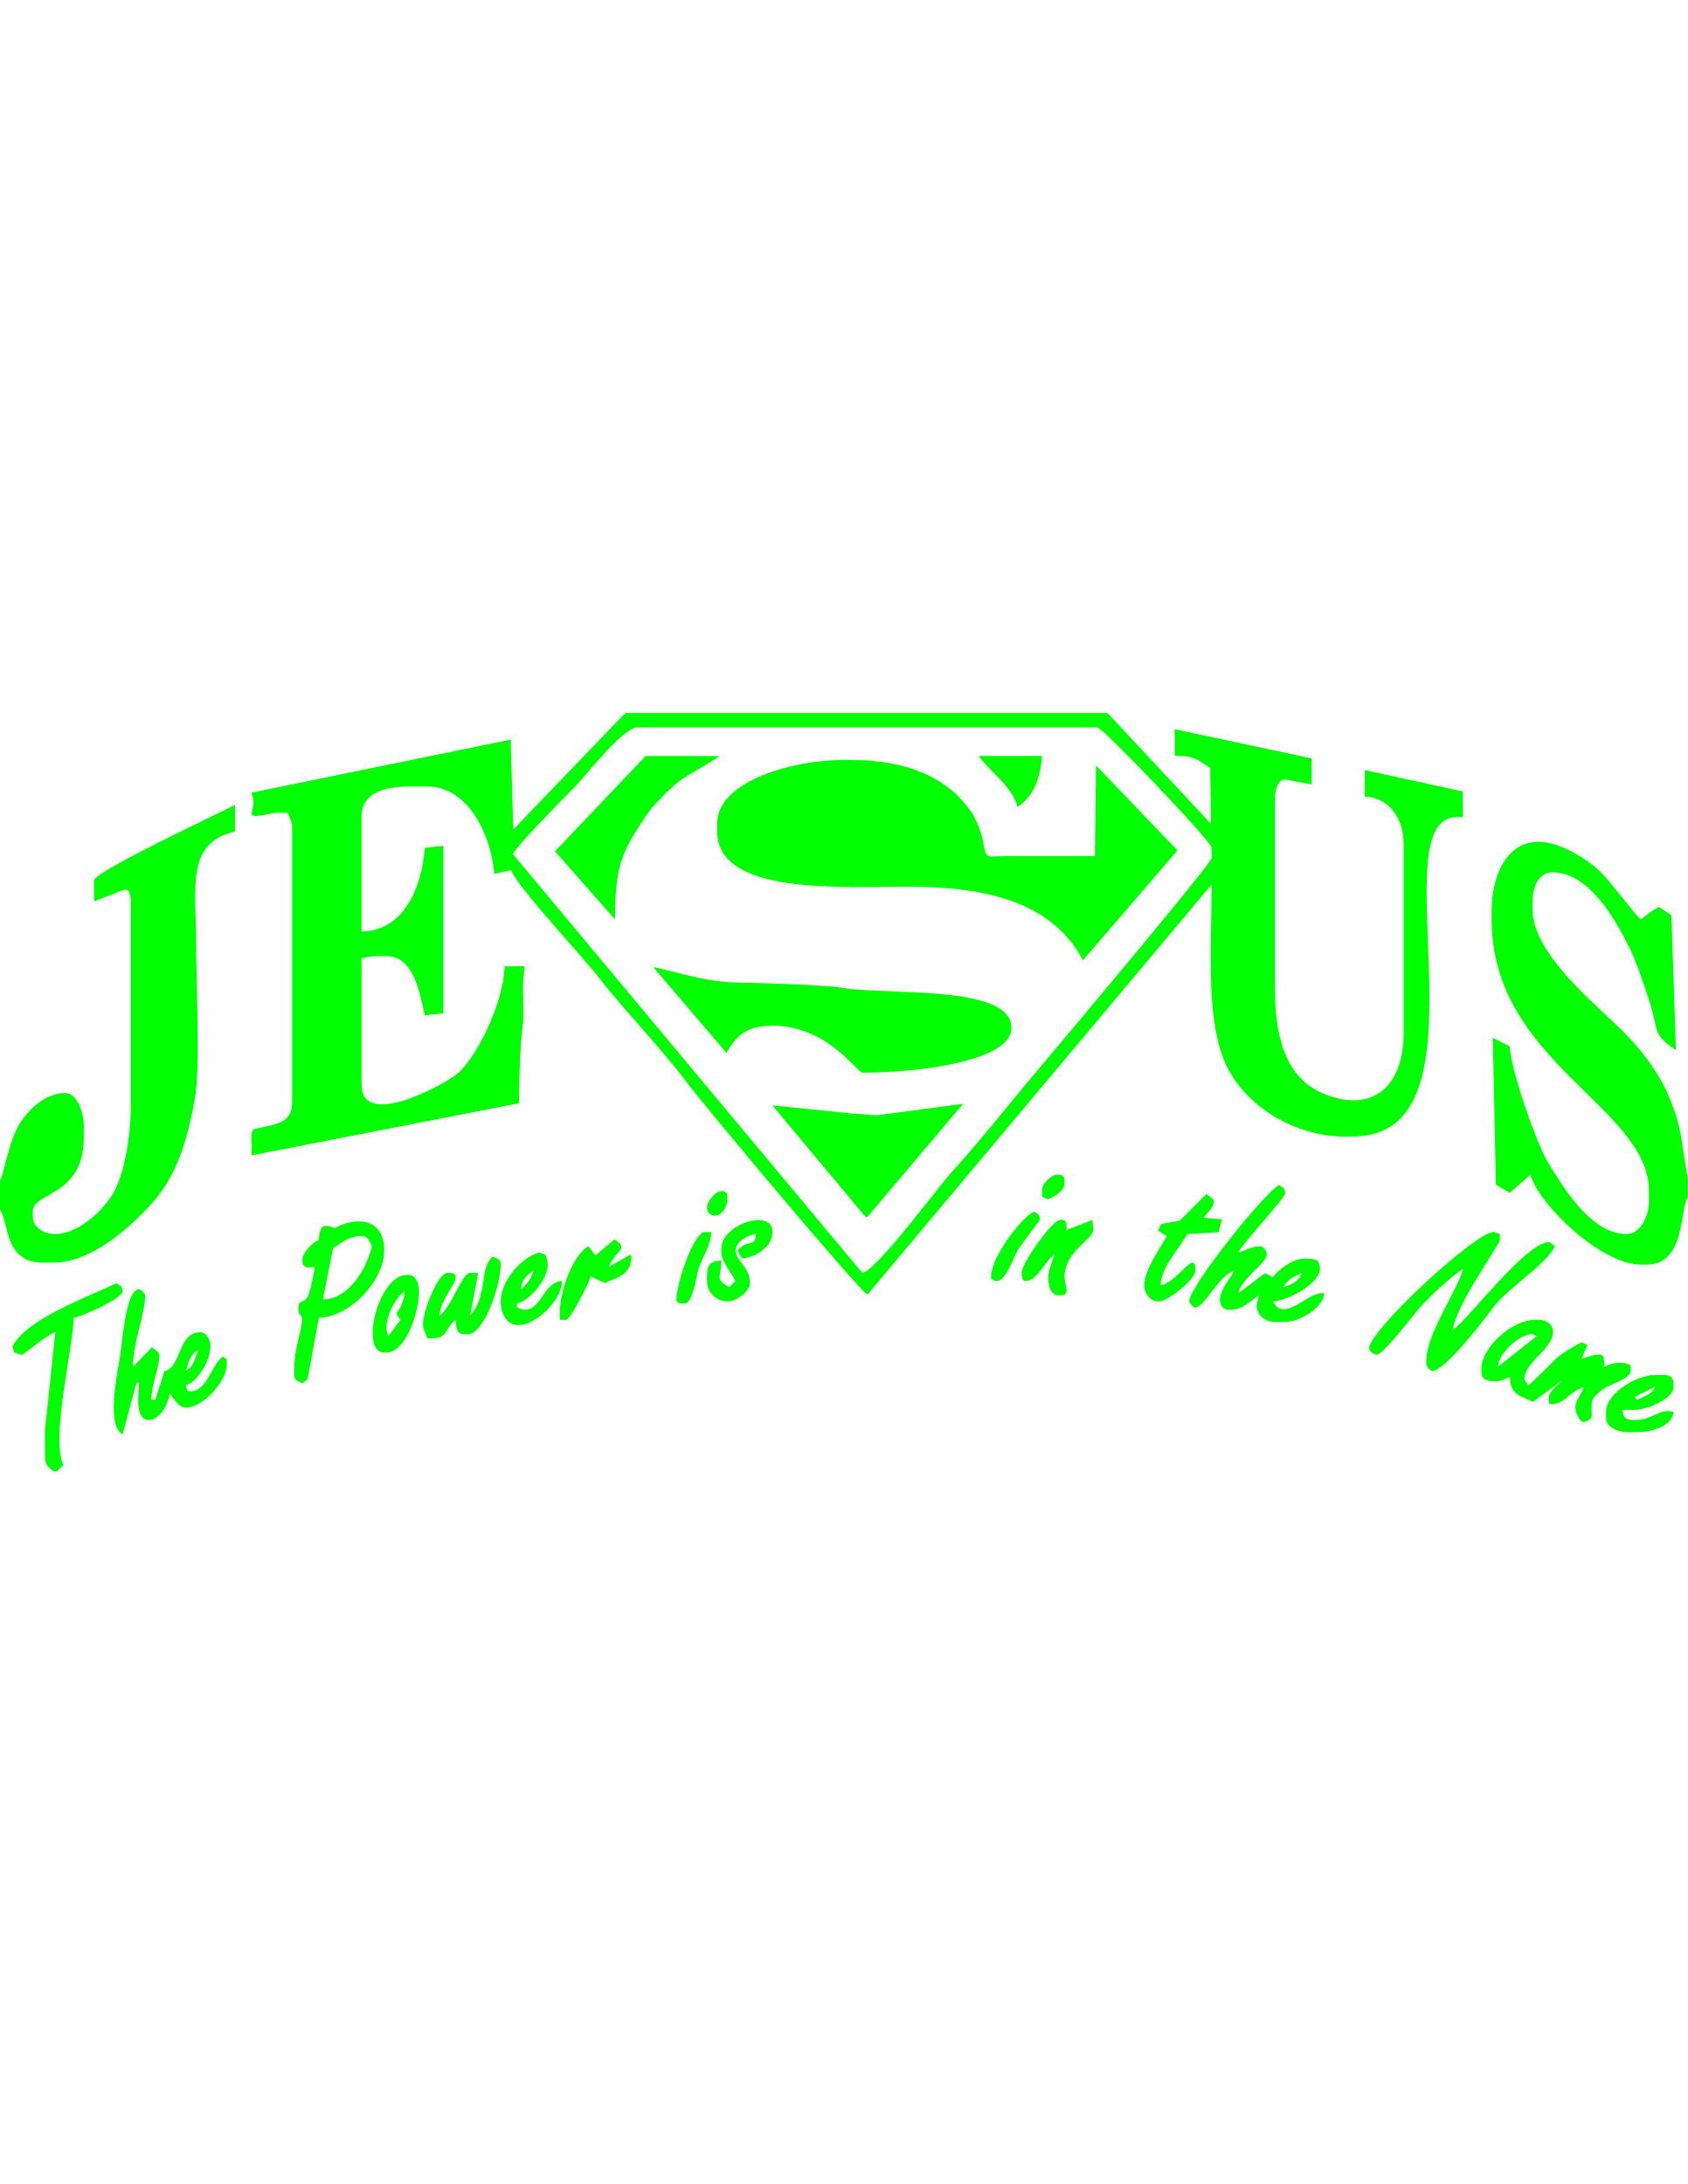
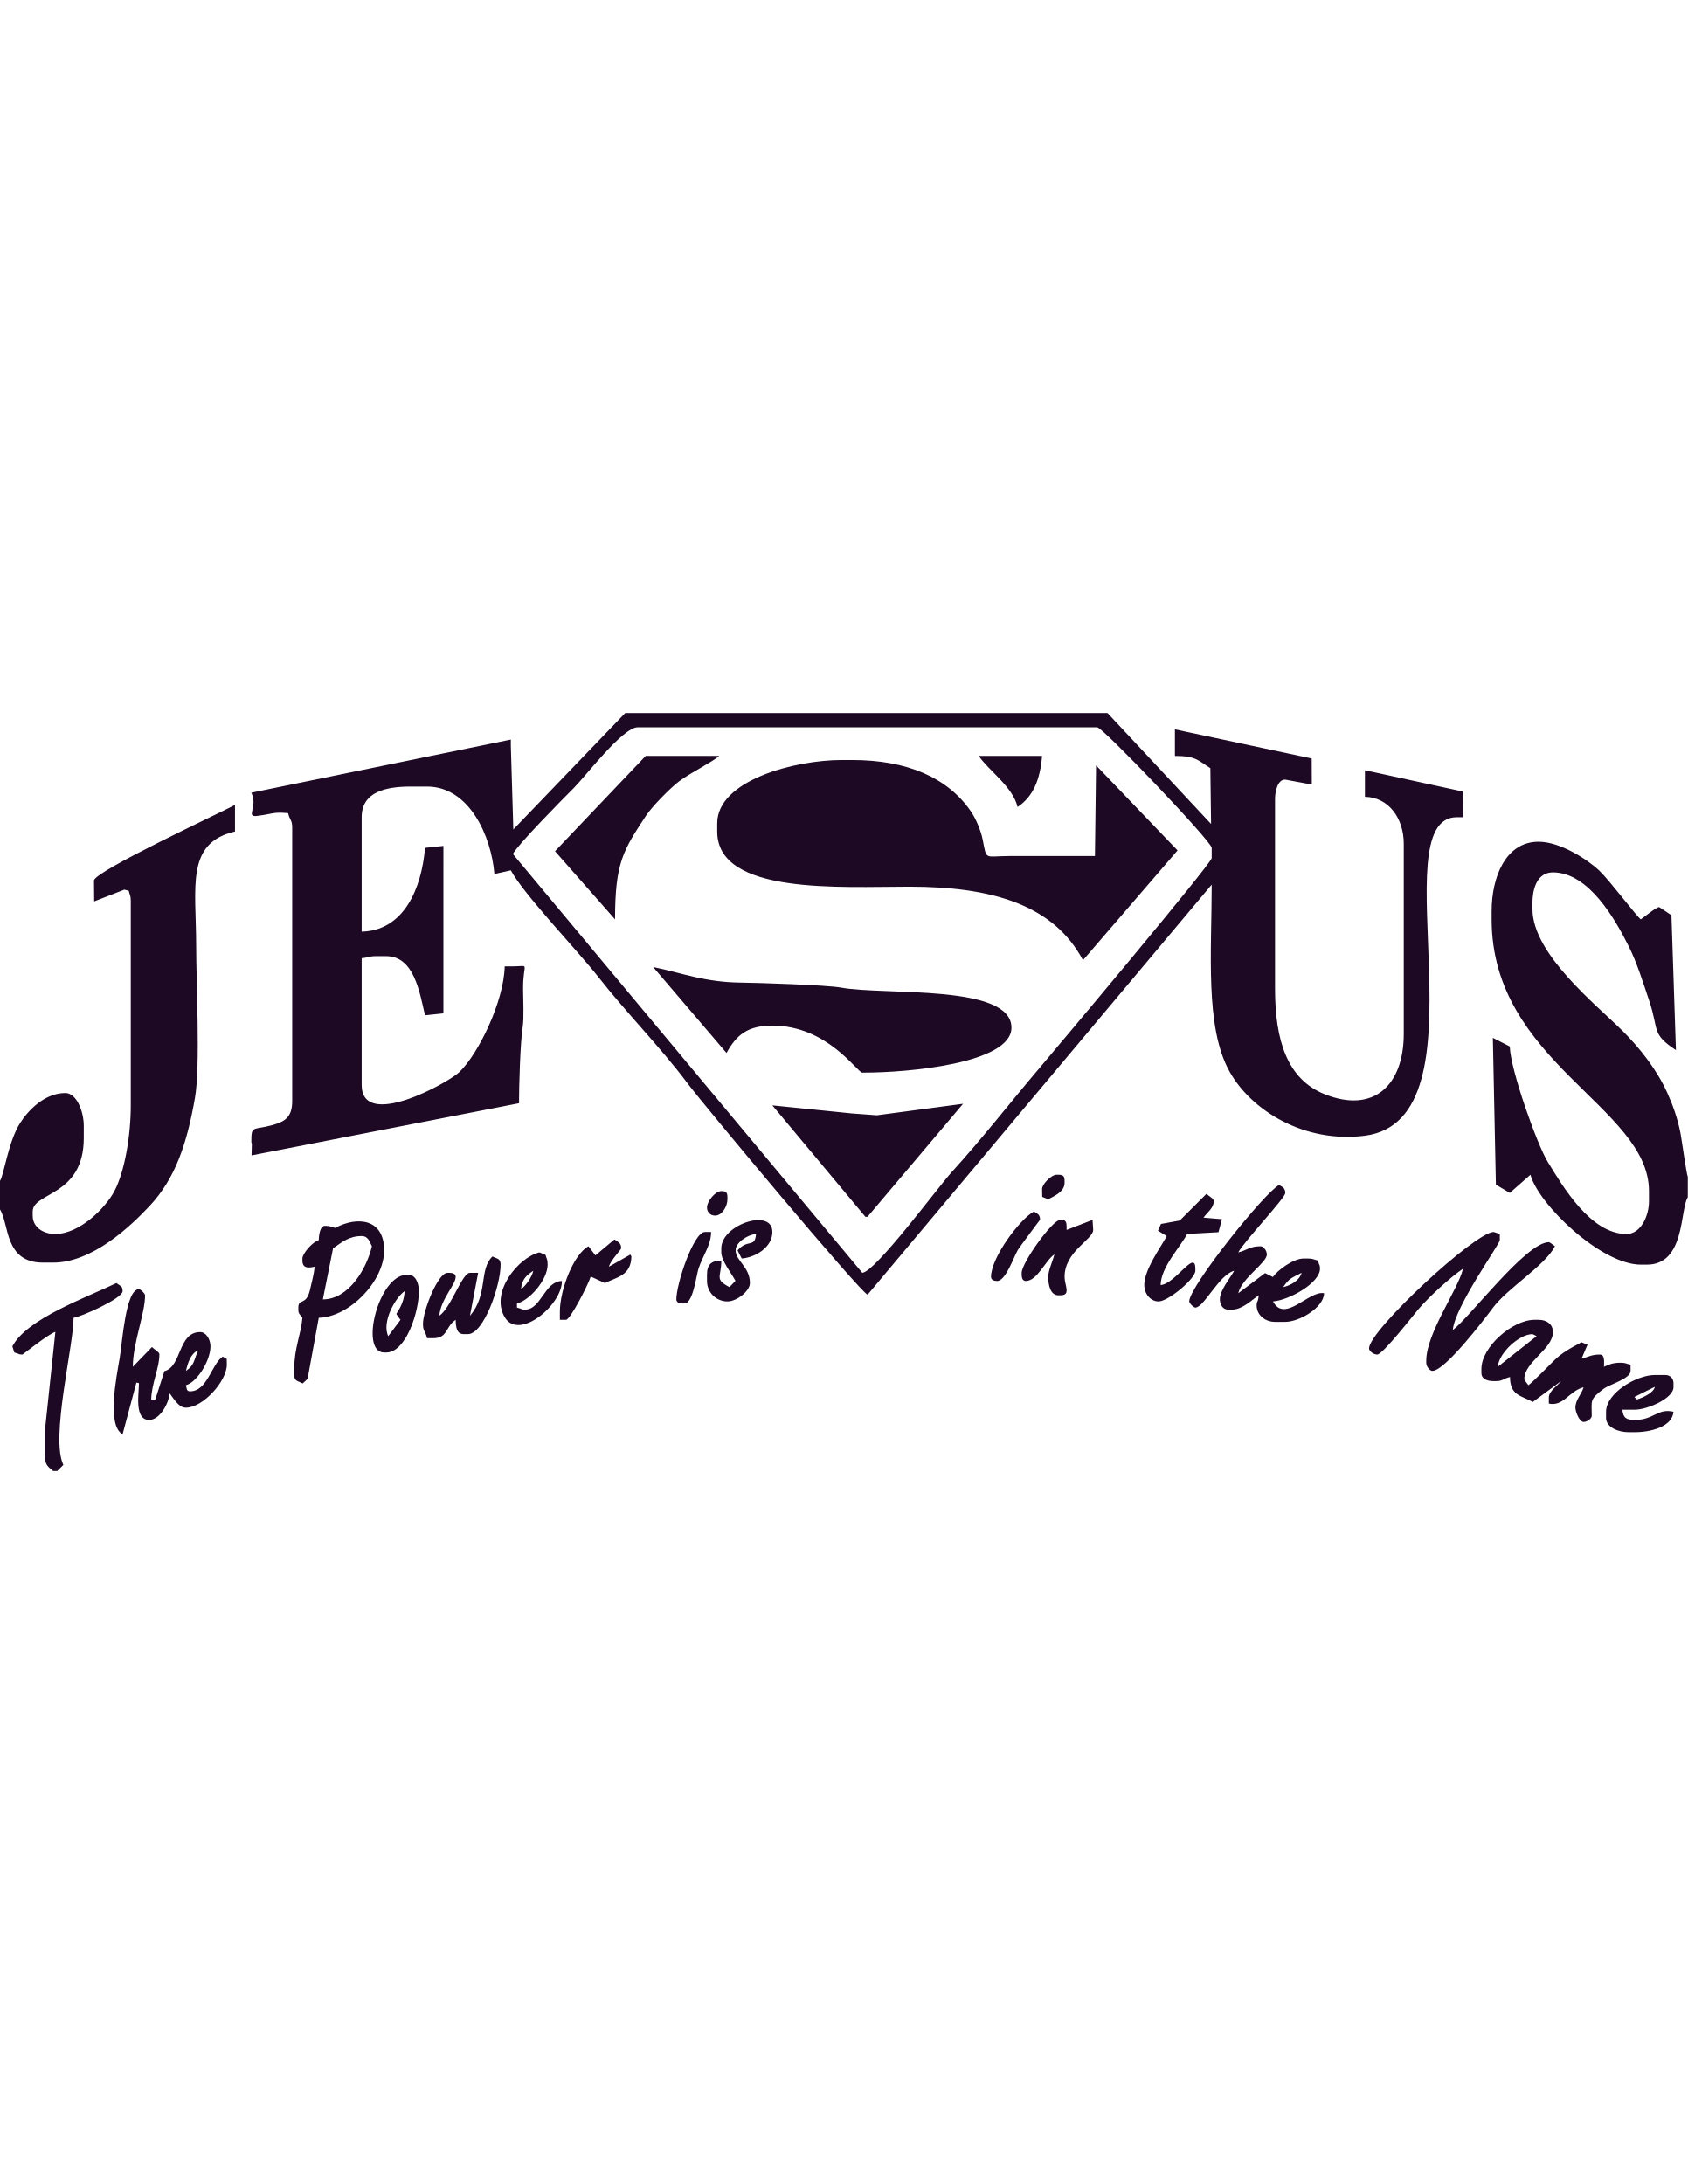
- <svg xmlns="http://www.w3.org/2000/svg" xml:space="preserve" width="5548in" height="7180in" style="shape-rendering:geometricPrecision; text-rendering:geometricPrecision; image-rendering:optimizeQuality; fill-rule:evenodd; clip-rule:evenodd" viewBox="0 0 33.409 15.006">
+ <svg xmlns="http://www.w3.org/2000/svg" xml:space="preserve" width="5548in" height="7180in" style="shape-rendering:geometricPrecision; text-rendering:geometricPrecision; image-rendering:optimizeQuality; fill-rule:evenodd; clip-rule:evenodd" viewBox="0 0 767.479 344.716">
  <defs>
    <style type="text/css">
   
-     .fil0 {fill:lime}
+     .fil0 {fill:#1D0924}
   
  </style>
  </defs>
  <g id="Layer_x0020_1">
-     <path class="fil0" d="M20.142 1.861c0.307,-0.205 0.446,-0.537 0.485,-1.011l-1.254 0c0.192,0.287 0.675,0.609 0.768,1.011zm-7.968 2.225c0,-1.129 0.164,-1.368 0.615,-2.055 0.117,-0.178 0.48,-0.548 0.655,-0.679 0.226,-0.169 0.649,-0.376 0.793,-0.501l-1.456 0 -1.795 1.887 1.188 1.349zm2.022 -1.739c0,1.258 2.44,1.092 3.802,1.092 1.654,0 2.861,0.366 3.438,1.456l1.872 -2.174 -1.613 -1.684 -0.022 1.795c-0.561,0 -1.127,-0 -1.693,0 -0.5,0 -0.446,0.097 -0.528,-0.321 -0.039,-0.197 -0.142,-0.43 -0.239,-0.57 -0.454,-0.655 -1.246,-1.01 -2.347,-1.01l-0.202 0c-0.941,0 -2.467,0.405 -2.467,1.254l0 0.162zm0.184 4.384c0.193,-0.347 0.405,-0.541 0.908,-0.541 1.095,0 1.68,0.93 1.78,0.93l0.041 0c0.861,0 2.912,-0.18 2.912,-0.89 0,-0.868 -2.512,-0.636 -3.373,-0.793 -0.289,-0.053 -1.661,-0.096 -1.964,-0.099 -0.738,-0.007 -1.172,-0.19 -1.755,-0.309l1.453 1.702zm-4.229 -3.939c0.1,-0.19 0.989,-1.09 1.204,-1.304 0.224,-0.222 0.971,-1.204 1.264,-1.204l9.1 0c0.108,0 2.265,2.26 2.265,2.386l0 0.202c0,0.104 -3.07,3.757 -3.408,4.155 -0.583,0.687 -1.137,1.401 -1.739,2.063 -0.269,0.295 -1.504,1.971 -1.769,1.993l-6.916 -8.291zm11.77 -2.791l-9.545 0 -2.216 2.305 -0.049 -1.658 0 -0.122 -5.137 1.052c0.14,0.292 -0.133,0.492 0.128,0.458 0.312,-0.041 0.295,-0.079 0.6,-0.054 0.033,0.141 0.081,0.136 0.081,0.283l0 5.42c0,0.331 -0.162,0.412 -0.412,0.478 -0.376,0.1 -0.397,-0.003 -0.397,0.331l0.01 0.041 -0.006 0.223 5.294 -1.032c0,-0.345 0.025,-1.204 0.072,-1.505 0.029,-0.186 0.009,-0.555 0.008,-0.76 -0.002,-0.544 0.152,-0.445 -0.202,-0.445l-0.162 0c-0.015,0.693 -0.521,1.735 -0.899,2.094 -0.23,0.218 -1.932,1.156 -1.932,0.252l0 -2.508c0.126,-0.011 0.144,-0.041 0.283,-0.041l0.202 0c0.552,0 0.66,0.71 0.768,1.171l0.364 -0.039 0 -3.315 -0.364 0.039c-0.067,0.803 -0.417,1.64 -1.254,1.658l0 -2.265c0,-0.503 0.48,-0.607 0.971,-0.607l0.324 0c0.831,0 1.271,0.972 1.333,1.731l0.325 -0.073c0.245,0.463 1.328,1.596 1.732,2.111 0.561,0.716 1.227,1.386 1.771,2.112 0.322,0.429 3.431,4.151 3.56,4.177l6.811 -8.117c0,1.339 -0.135,2.817 0.35,3.695 0.43,0.778 1.484,1.428 2.68,1.276 2.487,-0.316 0.299,-6.306 1.824,-6.306l0.121 0 -0.004 -0.509 -1.938 -0.422 0 0.526c0.473,0.011 0.768,0.429 0.768,0.93l0 3.761c0,1.011 -0.587,1.585 -1.562,1.198 -0.745,-0.296 -0.986,-1.069 -0.986,-2.088l0 -3.761c0,-0.144 0.052,-0.39 0.205,-0.38l0.523 0.097 -0.002 -0.515 -2.707 -0.577 0 0.526c0.415,0 0.457,0.089 0.701,0.242l0.014 1.104 -2.05 -2.196zm-1.294 9.424l0.003 0.154 0.118 0.048c0.116,-0.061 0.324,-0.147 0.324,-0.324l0 -0.04c0,-0.093 -0.028,-0.121 -0.121,-0.121l-0.041 0c-0.098,0 -0.283,0.185 -0.283,0.283zm-6.633 0.364c0,0.095 0.067,0.162 0.162,0.162 0.131,0 0.243,-0.176 0.243,-0.324l0 -0.04c0,-0.093 -0.028,-0.122 -0.121,-0.122 -0.118,0 -0.283,0.202 -0.283,0.324zm5.069 -2.052l-1.706 0.227 -0.49 -0.036 -1.578 -0.16 1.841 2.205 0.041 0.002 1.892 -2.238zm-19.063 1.526l0 0.566c0.185,0.292 0.085,1.052 0.849,1.052l0.202 0c0.768,0 1.515,-0.7 1.911,-1.123 0.509,-0.543 0.738,-1.234 0.897,-2.137 0.109,-0.624 0.024,-2.267 0.024,-3.01 0,-1.17 -0.214,-2.036 0.768,-2.265l0 -0.526c-0.32,0.169 -2.791,1.319 -2.791,1.496l0.004 0.413 0.597 -0.233 0.087 0.022c0.021,0.091 0.041,0.093 0.041,0.202l0 4.045c0,0.601 -0.119,1.309 -0.324,1.699 -0.175,0.334 -0.689,0.85 -1.173,0.85 -0.226,0 -0.445,-0.126 -0.445,-0.364l0 -0.081c0,-0.388 1.011,-0.294 1.011,-1.456l0 -0.243c0,-0.272 -0.138,-0.647 -0.364,-0.647 -0.407,0 -0.734,0.336 -0.899,0.598 -0.232,0.367 -0.314,1.013 -0.396,1.141zm33.409 0.324l0 -0.405c-0.024,-0.038 -0.122,-0.747 -0.145,-0.866 -0.059,-0.3 -0.153,-0.557 -0.259,-0.793 -0.209,-0.463 -0.537,-0.88 -0.88,-1.223 -0.511,-0.511 -1.79,-1.523 -1.79,-2.417l0 -0.121c0,-0.307 0.104,-0.607 0.405,-0.607 0.714,0 1.241,0.946 1.496,1.456 0.166,0.331 0.283,0.709 0.41,1.087 0.197,0.584 0.036,0.651 0.528,0.976l-0.089 -2.669c-0.025,-0.017 -0.237,-0.162 -0.243,-0.162 -0.06,0 -0.292,0.195 -0.364,0.243 -0.085,-0.062 -0.611,-0.764 -0.818,-0.962 -0.23,-0.219 -0.775,-0.575 -1.204,-0.575 -0.654,0 -0.93,0.702 -0.93,1.375l0 0.162c0,2.831 3.114,3.71 3.114,5.379l0 0.202c0,0.284 -0.158,0.647 -0.445,0.647 -0.712,0 -1.262,-0.944 -1.561,-1.432 -0.205,-0.333 -0.733,-1.805 -0.749,-2.281l-0.335 -0.171 0.06 2.907 0.276 0.163 0.408 -0.36c0.155,0.581 1.395,1.78 2.184,1.78l0.121 0c0.76,0 0.652,-1.087 0.809,-1.335zm-13.792 1.577c0,0.057 0.055,0.081 0.121,0.081 0.168,0 0.326,-0.47 0.405,-0.606 0.044,-0.077 0.444,-0.604 0.444,-0.607 0,-0.108 -0.058,-0.12 -0.121,-0.162 -0.272,0.144 -0.849,0.907 -0.849,1.294zm-7.831 -0.426l-0.137 -0.181c-0.29,0.153 -0.566,0.854 -0.566,1.294l0 0.162 0.121 0c0.087,0 0.46,-0.74 0.489,-0.857l0.28 0.129c0.249,-0.119 0.518,-0.15 0.526,-0.526l-0.021 -0.037 -0.424 0.24c0.034,-0.129 0.243,-0.336 0.243,-0.364 0,-0.108 -0.058,-0.12 -0.133,-0.176l-0.377 0.316zm8.438 0.345l0 0.041c0,0.066 0.024,0.121 0.081,0.121 0.229,0 0.386,-0.405 0.566,-0.526 -0.032,0.135 -0.122,0.315 -0.122,0.445 0,0.164 0.044,0.364 0.202,0.364l0.041 0c0.213,0 0.081,-0.197 0.081,-0.364 0,-0.509 0.566,-0.739 0.566,-0.93l-0.013 -0.199 -0.513 0.199c-0.003,-0.129 0.013,-0.202 -0.121,-0.202 -0.16,0 -0.768,0.855 -0.768,1.052zm-5.946 -0.485l0 0.081c0,0.166 0.202,0.414 0.28,0.563l-0.118 0.124c-0.303,-0.16 -0.162,-0.191 -0.162,-0.526 -0.202,0.004 -0.283,0.079 -0.283,0.283l0 0.121c0,0.23 0.186,0.404 0.405,0.404 0.187,0 0.445,-0.206 0.445,-0.364 0,-0.319 -0.283,-0.44 -0.283,-0.647 0,-0.157 0.237,-0.31 0.404,-0.324 -0.024,0.287 -0.159,0.087 -0.366,0.325l0.083 0.161c0.284,-0.024 0.607,-0.231 0.607,-0.526 0,-0.481 -1.011,-0.147 -1.011,0.324zm9.076 -0.55l-0.372 0.068 -0.06 0.134 0.174 0.106c-0.118,0.223 -0.445,0.661 -0.445,0.971 0,0.173 0.125,0.324 0.283,0.324 0.188,0 0.728,-0.447 0.728,-0.607l0 -0.04c0,-0.394 -0.393,0.299 -0.688,0.323 0.008,-0.359 0.385,-0.745 0.526,-1.012l0.62 -0.035 0.069 -0.257 -0.365 -0.031c0.065,-0.097 0.202,-0.188 0.202,-0.324 0,-0.056 -0.085,-0.096 -0.146,-0.146l-0.526 0.526zm-9.966 1.562c0,0.057 0.055,0.081 0.121,0.081l0.041 0c0.169,0 0.235,-0.563 0.278,-0.693 0.084,-0.252 0.248,-0.463 0.248,-0.723l-0.121 0c-0.226,0 -0.566,1.028 -0.566,1.335zm12.013 -0.243c0.123,-0.184 0.173,-0.182 0.364,-0.283 -0.04,0.15 -0.211,0.247 -0.364,0.283zm-1.86 0.283c0,0.035 0.087,0.122 0.121,0.122 0.171,0 0.467,-0.648 0.768,-0.728 -0.074,0.139 -0.283,0.381 -0.283,0.566 0,0.095 0.053,0.202 0.162,0.202l0.081 0c0.202,0 0.396,-0.196 0.526,-0.283 -0.013,0.161 -0.041,0.097 -0.041,0.202 0,0.19 0.168,0.324 0.364,0.324l0.202 0c0.279,0 0.762,-0.282 0.768,-0.566 -0.297,-0.063 -0.778,0.602 -1.011,0.162 0.332,-0.028 0.93,-0.37 0.93,-0.647 0,-0.093 -0.014,-0.047 -0.041,-0.162 -0.09,-0.021 -0.093,-0.041 -0.202,-0.041l-0.081 0c-0.206,0 -0.52,0.235 -0.608,0.366l-0.156 -0.077 -0.531 0.399c0.071,-0.303 0.566,-0.601 0.566,-0.768 0,-0.078 -0.072,-0.162 -0.121,-0.162 -0.223,0 -0.27,0.081 -0.445,0.122 0.113,-0.213 0.93,-1.079 0.93,-1.173 0,-0.108 -0.058,-0.12 -0.122,-0.162 -0.296,0.157 -1.779,2.013 -1.779,2.305zm-13.226 -0.243c0.017,-0.202 0.112,-0.277 0.243,-0.364 -0.031,0.135 -0.15,0.296 -0.243,0.364zm0.809 -0.162c-0.348,0.008 -0.411,0.566 -0.728,0.566 -0.093,0 -0.047,-0.014 -0.162,-0.04l0 -0.081c0.247,-0.058 0.607,-0.467 0.607,-0.768 0,-0.109 -0.019,-0.112 -0.043,-0.195l-0.118 -0.048c-0.416,0.097 -0.988,0.794 -0.683,1.29 0.281,0.457 1.128,-0.244 1.128,-0.724zm-1.82 0.688l0.162 -0.849 -0.162 0c-0.158,0 -0.373,0.693 -0.607,0.849 0.027,-0.33 0.324,-0.612 0.324,-0.768 0,-0.057 -0.055,-0.081 -0.121,-0.081l-0.041 0c-0.192,0 -0.485,0.753 -0.485,1.011 0,0.147 0.048,0.142 0.081,0.283l0.121 0c0.291,0 0.238,-0.226 0.445,-0.364 0.003,0.145 0.018,0.283 0.162,0.283l0.081 0c0.313,0 0.647,-0.959 0.647,-1.375 0,-0.126 -0.073,-0.115 -0.162,-0.162 -0.271,0.257 -0.081,0.755 -0.445,1.173zm-1.618 0.404c-0.136,-0.283 0.148,-0.772 0.324,-0.89 -0.005,0.246 -0.162,0.439 -0.162,0.445 0,0.021 0.058,0.089 0.081,0.121l-0.243 0.324zm-0.081 0.324l0.041 0c0.392,0 0.647,-0.803 0.647,-1.213 0,-0.141 -0.058,-0.324 -0.202,-0.324l-0.041 0c-0.559,0 -0.938,1.537 -0.445,1.537zm19.495 -0.081c0,0.049 0.084,0.121 0.162,0.121 0.109,0 0.702,-0.762 0.809,-0.89 0.196,-0.233 0.635,-0.638 0.89,-0.809 -0.095,0.408 -0.728,1.277 -0.728,1.82l0 0.041c0,0.078 0.072,0.162 0.121,0.162 0.248,0 1.023,-1.013 1.189,-1.238 0.307,-0.415 1.025,-0.828 1.238,-1.23 -0.032,-0.023 -0.1,-0.081 -0.121,-0.081 -0.45,0 -1.572,1.498 -1.901,1.739 0.039,-0.463 0.93,-1.7 0.93,-1.78l0 -0.121c-0.048,-0.013 -0.11,-0.04 -0.121,-0.04 -0.362,0 -2.467,1.948 -2.467,2.306zm-20.506 -1.982c0.161,-0.107 0.302,-0.243 0.566,-0.243 0.132,0 0.156,0.115 0.202,0.202 -0.102,0.439 -0.456,1.052 -0.971,1.052l0.202 -1.011zm0.041 -0.404c-0.091,-0.021 -0.093,-0.041 -0.202,-0.041 -0.093,0 -0.119,0.172 -0.122,0.283 -0.12,0.032 -0.324,0.263 -0.324,0.364l0 0.041c0,0.172 0.145,0.142 0.243,0.121 -0.01,0.122 -0.061,0.326 -0.096,0.47 -0.074,0.306 -0.228,0.151 -0.228,0.339l0 0.04c0,0.091 0.032,0.089 0.081,0.162 -0.027,0.33 -0.162,0.591 -0.162,1.011l0 0.121c0,0.127 0.073,0.115 0.167,0.168l0.097 -0.09 0.222 -1.21c0.606,-0.013 1.294,-0.721 1.294,-1.335 0,-0.621 -0.519,-0.684 -0.971,-0.445zm-2.953 2.831c0.037,-0.157 0.097,-0.352 0.243,-0.405 -0.089,0.187 -0.066,0.286 -0.243,0.405zm-1.254 1.254l0.273 -1.023 0.05 0.011c0,0.208 -0.097,0.728 0.202,0.728 0.208,0 0.387,-0.322 0.404,-0.526 0.067,0.077 0.169,0.283 0.324,0.283 0.338,0 0.809,-0.527 0.809,-0.849l-0.002 -0.115 -0.079 -0.046c-0.224,0.15 -0.302,0.688 -0.647,0.688 -0.074,0 -0.065,-0.062 -0.081,-0.121 0.221,-0.059 0.485,-0.487 0.485,-0.768 0,-0.142 -0.089,-0.283 -0.202,-0.283 -0.446,0 -0.36,0.683 -0.71,0.774l-0.179 0.561 -0.081 0c0.007,-0.32 0.162,-0.624 0.162,-0.89 0,-0.051 -0.075,-0.081 -0.148,-0.148l-0.378 0.391c0,-0.466 0.243,-1.055 0.243,-1.416 0,-0.034 -0.087,-0.121 -0.121,-0.121 -0.265,0 -0.329,1.055 -0.381,1.359 -0.064,0.377 -0.261,1.345 0.057,1.513zm27.22 -1.335c0.023,-0.281 0.43,-0.647 0.687,-0.647 0.006,0 0.08,0.04 0.081,0.04l-0.768 0.607zm-0.324 0.041l0 0.081c0,0.124 0.118,0.162 0.243,0.162l0.04 0c0.147,0 0.142,-0.048 0.283,-0.081 0,0.364 0.217,0.365 0.451,0.493l0.56 -0.413c-0.062,0.085 -0.243,0.197 -0.243,0.324l0 0.121c0.293,0.062 0.396,-0.246 0.688,-0.323 -0.036,0.135 -0.162,0.246 -0.162,0.404 0,0.083 0.08,0.283 0.162,0.283 0.078,0 0.162,-0.072 0.162,-0.121 0,-0.307 -0.049,-0.321 0.234,-0.534 0.12,-0.091 0.534,-0.199 0.534,-0.355l0 -0.121c-0.091,-0.021 -0.093,-0.041 -0.202,-0.041 -0.147,0 -0.226,0.034 -0.324,0.081 0,-0.101 0.02,-0.243 -0.081,-0.243 -0.174,0 -0.219,0.047 -0.363,0.081l0.118 -0.276 -0.118 -0.048c-0.207,0.109 -0.393,0.208 -0.556,0.374 -0.089,0.091 -0.425,0.428 -0.495,0.475 -0.023,-0.032 -0.081,-0.1 -0.081,-0.121 0,-0.341 0.566,-0.592 0.566,-0.93 0,-0.155 -0.12,-0.243 -0.283,-0.243l-0.081 0c-0.437,0 -1.052,0.538 -1.052,0.971zm3.434 0.356c-0.034,0.152 -0.357,0.254 -0.36,0.251l-0.045 -0.051 0.406 -0.201zm-0.967 0.494l0 0.121c0,0.186 0.239,0.283 0.445,0.283l0.122 0c0.319,0 0.744,-0.106 0.768,-0.404 -0.319,-0.074 -0.381,0.162 -0.768,0.162 -0.166,0 -0.229,-0.041 -0.243,-0.202l0.243 0c0.255,0 0.768,-0.227 0.768,-0.445l0 -0.081c0,-0.095 -0.067,-0.162 -0.162,-0.162l-0.202 0c-0.378,0 -0.971,0.362 -0.971,0.728zm-30.739 1.173l0.081 0 0.121 -0.121c-0.258,-0.538 0.202,-2.348 0.202,-2.912 0.13,-0.011 0.971,-0.382 0.971,-0.526 0,-0.114 -0.048,-0.098 -0.121,-0.162 -0.61,0.293 -1.773,0.706 -2.061,1.253l0.038 0.122c0.108,0.026 0.076,0.041 0.162,0.041 0.005,0 0.51,-0.404 0.651,-0.45l-0.206 1.946 0 0.526c0,0.169 0.074,0.207 0.162,0.283z" />
+     <path class="fil0" d="M462.714 42.744c7.048,-4.718 10.246,-12.334 11.151,-23.23l-28.803 0c4.407,6.584 15.502,13.991 17.652,23.23l0 0zm-183.04 51.104c0,-25.936 3.764,-31.436 14.12,-47.209 2.691,-4.093 11.033,-12.594 15.05,-15.61 5.181,-3.88 14.898,-8.628 18.217,-11.515l-33.45 0 -41.235 43.34 27.298 30.994 0 0zm46.458 -39.952c0,28.893 56.056,25.087 87.34,25.087 37.996,0 65.733,8.415 78.978,33.445l43.014 -49.941 -37.061 -38.682 -0.508 41.235c-12.879,0.004 -25.886,-0.011 -38.897,0.004 -11.495,0.011 -10.24,2.223 -12.131,-7.383 -0.89,-4.519 -3.27,-9.879 -5.49,-13.087 -10.424,-15.055 -28.62,-23.201 -53.921,-23.201l-4.647 0c-21.613,0 -56.676,9.3 -56.676,28.804l0 3.716 0 0zm4.23 100.703c4.439,-7.964 9.309,-12.437 20.856,-12.437 25.147,0 38.585,21.37 40.883,21.37l0.931 0c19.779,0 66.896,-4.144 66.896,-20.44 0,-19.947 -57.718,-14.614 -77.492,-18.212 -6.64,-1.21 -38.164,-2.197 -45.124,-2.263 -16.951,-0.153 -26.918,-4.357 -40.324,-7.108l33.375 39.09 0 0zm-97.145 -90.484c2.309,-4.368 22.708,-25.05 27.65,-29.957 5.14,-5.105 22.305,-27.649 29.027,-27.649l209.058 0c2.481,0 52.035,51.927 52.035,54.821l0 4.643c0,2.399 -70.527,86.312 -78.29,95.46 -13.398,15.782 -26.129,32.184 -39.959,47.381 -6.173,6.783 -34.559,45.272 -40.635,45.775l-158.885 -190.474 0 0zm270.382 -64.115l-219.277 0 -50.901 52.954 -1.133 -38.086 0 -2.792 -118.002 24.166c3.224,6.717 -3.061,11.309 2.93,10.52 7.158,-0.935 6.767,-1.816 13.793,-1.229 0.758,3.243 1.861,3.125 1.861,6.502l0 124.508c0,7.601 -3.727,9.462 -9.457,10.982 -8.633,2.289 -9.127,-0.071 -9.127,7.597l0.23 0.93 -0.137 5.131 121.626 -23.715c0,-7.916 0.574,-27.659 1.662,-34.574 0.671,-4.28 0.208,-12.742 0.193,-17.454 -0.04,-12.503 3.482,-10.22 -4.642,-10.22l-3.717 0c-0.355,15.93 -11.979,39.858 -20.652,48.105 -5.272,5.013 -44.387,26.555 -44.387,5.785l0 -57.606c2.902,-0.243 3.299,-0.93 6.502,-0.93l4.647 0c12.675,0 15.171,16.302 17.648,26.911l8.369 -0.894 0.005 -76.154 -8.369 0.894c-1.536,18.441 -9.589,37.666 -28.803,38.093l0 -52.035c0,-11.566 11.017,-13.937 22.299,-13.937l7.435 0c19.087,0 29.194,22.337 30.617,39.765l7.476 -1.668c5.628,10.637 30.506,36.659 39.78,48.485 12.884,16.444 28.182,31.84 40.681,48.516 7.392,9.864 78.808,95.369 81.783,95.965l156.454 -186.462c0,30.77 -3.112,64.704 8.039,84.874 9.888,17.877 34.091,32.805 61.557,29.317 57.133,-7.25 6.878,-144.856 41.902,-144.856l2.786 0 -0.086 -11.684 -44.509 -9.686 0 12.081c10.865,0.245 17.652,9.859 17.652,21.37l0 86.411c0,23.221 -13.493,36.41 -35.886,27.522 -17.125,-6.792 -22.651,-24.547 -22.651,-47.961l0 -86.411c0,-3.31 1.195,-8.953 4.708,-8.729l12.015 2.227 -0.052 -11.842 -62.197 -13.251 0 12.082c9.544,0 10.504,2.034 16.112,5.561l0.325 25.372 -47.102 -50.448 0 -0zm-29.733 216.495l0.066 3.54 2.719 1.103c2.655,-1.403 7.433,-3.381 7.433,-7.433l0 -0.926c0,-2.141 -0.645,-2.79 -2.786,-2.79l-0.93 0c-2.247,0 -6.502,4.254 -6.502,6.507l0 0zm-152.381 8.359c0,2.177 1.546,3.717 3.716,3.717 3.014,0 5.578,-4.037 5.578,-7.433l0 -0.925c0,-2.147 -0.647,-2.792 -2.787,-2.792 -2.715,0 -6.507,4.632 -6.507,7.433l0 0zm116.439 -47.132l-39.202 5.226 -11.267 -0.834 -36.242 -3.675 42.293 50.661 0.95 0.036 43.468 -51.413 0 0zm-437.924 35.056l0 13.007c4.256,6.702 1.943,24.156 19.515,24.156l4.647 0c17.652,0 34.807,-16.087 43.892,-25.787 11.691,-12.477 16.963,-28.347 20.598,-49.092 2.511,-14.332 0.548,-52.084 0.548,-69.138 0,-26.87 -4.912,-46.77 17.654,-52.028l0 -12.082c-7.352,3.89 -64.11,30.294 -64.11,34.376l0.081 9.483 13.714 -5.344 1.997 0.508c0.488,2.085 0.931,2.136 0.931,4.647l0 92.913c0,13.8 -2.735,30.069 -7.438,39.019 -4.028,7.667 -15.839,19.518 -26.944,19.518 -5.186,0 -10.219,-2.887 -10.219,-8.364l0 -1.855c0,-8.908 23.23,-6.758 23.23,-33.45l0 -5.573c0,-6.238 -3.162,-14.867 -8.364,-14.867 -9.346,0 -16.854,7.728 -20.643,13.733 -5.329,8.439 -7.225,23.281 -9.091,26.22l0 0zm767.478 7.435l0 -9.296c-0.554,-0.869 -2.792,-17.149 -3.33,-19.894 -1.359,-6.885 -3.519,-12.804 -5.954,-18.208 -4.795,-10.627 -12.325,-20.205 -20.215,-28.098 -11.745,-11.745 -41.119,-34.985 -41.119,-55.517l0 -2.786c0,-7.057 2.39,-13.937 9.295,-13.937 16.413,0 28.499,21.741 34.376,33.445 3.819,7.596 6.493,16.28 9.412,24.97 4.514,13.424 0.824,14.959 12.141,22.413l-2.038 -61.318c-0.57,-0.382 -5.44,-3.718 -5.573,-3.718 -1.382,0 -6.711,4.47 -8.364,5.578 -1.943,-1.423 -14.038,-17.546 -18.793,-22.092 -5.272,-5.032 -17.805,-13.219 -27.664,-13.219 -15.035,0 -21.37,16.123 -21.37,31.595l0 3.716c0,65.025 71.543,85.226 71.543,123.573l0 4.647c0,6.523 -3.635,14.866 -10.219,14.866 -16.362,0 -28.981,-21.684 -35.866,-32.891 -4.703,-7.646 -16.85,-41.473 -17.207,-52.389l-7.693 -3.931 1.378 66.775 6.336 3.752 9.38 -8.261c3.564,13.351 32.057,40.883 50.173,40.883l2.786 0c17.466,0 14.969,-24.964 18.584,-30.659l-0 0zm-316.837 36.236c0,1.302 1.266,1.856 2.787,1.856 3.869,0 7.493,-10.804 9.305,-13.927 1.021,-1.763 10.204,-13.875 10.204,-13.946 0,-2.487 -1.337,-2.751 -2.786,-3.716 -6.249,3.304 -19.51,20.83 -19.51,29.733l0 0zm-179.898 -9.793l-3.147 -4.148c-6.655,3.523 -13.006,19.621 -13.006,29.734l0 3.716 2.787 0c1.997,0 10.565,-17.002 11.231,-19.681l6.421 2.958c5.721,-2.745 11.888,-3.452 12.081,-12.08l-0.473 -0.86 -9.748 5.507c0.788,-2.964 5.573,-7.708 5.573,-8.364 0,-2.487 -1.343,-2.747 -3.052,-4.032l-8.669 7.25 0 -0zm193.835 7.932l0 0.931c0,1.52 0.554,2.786 1.856,2.786 5.262,0 8.856,-9.295 13.011,-12.081 -0.728,3.113 -2.792,7.235 -2.792,10.225 0,3.762 1.002,8.359 4.647,8.359l0.931 0c4.901,0 1.855,-4.52 1.855,-8.359 0,-11.704 13.012,-16.966 13.012,-21.374l-0.29 -4.561 -11.792 4.561c-0.067,-2.975 0.305,-4.643 -2.786,-4.643 -3.686,0 -17.653,19.642 -17.653,24.156l0 0zm-136.584 -11.149l0 1.861c0,3.813 4.647,9.503 6.437,12.94l-2.721 2.852c-6.97,-3.687 -3.716,-4.389 -3.716,-12.076 -4.647,0.101 -6.507,1.81 -6.507,6.502l0 2.786c0,5.288 4.275,9.29 9.294,9.29 4.291,0 10.219,-4.723 10.219,-8.359 0,-7.332 -6.502,-10.113 -6.502,-14.866 0,-3.611 5.44,-7.114 9.288,-7.435 -0.549,6.59 -3.646,2.003 -8.409,7.46l1.906 3.691c6.534,-0.544 13.937,-5.298 13.937,-12.08 0,-11.044 -23.227,-3.376 -23.227,7.433l0 0zm208.488 -12.646l-8.551 1.561 -1.378 3.082 3.996 2.43c-2.721,5.131 -10.225,15.192 -10.225,22.296 0,3.981 2.867,7.433 6.508,7.433 4.312,0 16.723,-10.26 16.723,-13.937l0 -0.925c0,-9.051 -9.036,6.869 -15.798,7.428 0.183,-8.236 8.852,-17.125 12.081,-23.251l14.232 -0.799 1.592 -5.907 -8.389 -0.703c1.489,-2.227 4.647,-4.312 4.647,-7.433 0,-1.277 -1.943,-2.216 -3.355,-3.356l-12.082 12.08 0 0zm-228.932 35.877c0,1.301 1.266,1.855 2.786,1.855l0.93 0c3.874,0 5.389,-12.929 6.386,-15.914 1.926,-5.786 5.694,-10.627 5.694,-16.605l-2.786 0c-5.191,0 -13.011,23.612 -13.011,30.664l0 0zm275.958 -5.578c2.833,-4.226 3.966,-4.181 8.364,-6.504 -0.92,3.448 -4.85,5.685 -8.364,6.504zm-42.74 6.502c0,0.793 1.994,2.792 2.787,2.792 3.93,0 10.722,-14.878 17.652,-16.729 -1.692,3.198 -6.502,8.75 -6.502,13.012 0,2.171 1.21,4.641 3.716,4.641l1.857 0c4.641,0 9.095,-4.505 12.08,-6.502 -0.305,3.691 -0.931,2.237 -0.931,4.647 0,4.357 3.859,7.433 8.364,7.433l4.647 0c6.401,0 17.506,-6.468 17.653,-13.011 -6.829,-1.444 -17.877,13.84 -23.231,3.716 7.637,-0.636 21.37,-8.497 21.37,-14.862 0,-2.13 -0.316,-1.084 -0.931,-3.716 -2.079,-0.488 -2.135,-0.931 -4.641,-0.931l-1.861 0c-4.724,0 -11.953,5.4 -13.963,8.415l-3.579 -1.78 -12.192 9.157c1.621,-6.956 13.011,-13.804 13.011,-17.654 0,-1.795 -1.657,-3.716 -2.786,-3.716 -5.131,0 -6.214,1.855 -10.225,2.792 2.588,-4.887 21.375,-24.777 21.375,-26.948 0,-2.486 -1.342,-2.746 -2.792,-3.716 -6.797,3.599 -40.879,46.233 -40.879,52.959l0 0zm-303.831 -5.572c0.385,-4.638 2.577,-6.356 5.571,-8.365 -0.722,3.101 -3.452,6.809 -5.571,8.365zm18.582 -3.718c-7.992,0.178 -9.451,13.006 -16.727,13.006 -2.126,0 -1.077,-0.314 -3.716,-0.925l0 -1.861c5.668,-1.322 13.937,-10.717 13.937,-17.653 0,-2.507 -0.443,-2.562 -0.993,-4.473l-2.719 -1.099c-9.55,2.221 -22.698,18.237 -15.695,29.627 6.457,10.5 25.914,-5.604 25.914,-16.622l0 0zm-41.814 15.798l3.717 -19.515 -3.717 0c-3.63,0 -8.578,15.925 -13.937,19.515 0.632,-7.571 7.433,-14.049 7.433,-17.654 0,-1.307 -1.266,-1.861 -2.786,-1.861l-0.93 0c-4.403,0 -11.15,17.297 -11.15,23.232 0,3.376 1.103,3.259 1.861,6.502l2.786 0c6.695,0 5.466,-5.18 10.219,-8.364 0.077,3.325 0.408,6.504 3.718,6.504l1.855 0c7.184,0 14.868,-22.036 14.868,-31.59 0,-2.904 -1.668,-2.633 -3.718,-3.716 -6.223,5.909 -1.87,17.342 -10.219,26.948l0 0zm-37.167 9.288c-3.118,-6.502 3.401,-17.739 7.433,-20.439 -0.122,5.64 -3.716,10.079 -3.716,10.22 0,0.493 1.342,2.038 1.86,2.786l-5.576 7.433 0 0zm-1.856 7.435l0.93 0c8.994,0 14.868,-18.442 14.868,-27.874 0,-3.238 -1.333,-7.433 -4.647,-7.433l-0.93 0c-12.839,0 -21.544,35.307 -10.22,35.307l0 0zm447.85 -1.856c0,1.128 1.922,2.787 3.716,2.787 2.497,0 16.119,-17.511 18.584,-20.445 4.51,-5.363 14.593,-14.664 20.439,-18.578 -2.182,9.37 -16.723,29.327 -16.723,41.809l0 0.93c0,1.795 1.658,3.716 2.786,3.716 5.696,0 23.491,-23.266 27.32,-28.433 7.057,-9.533 23.55,-19.025 28.431,-28.249 -0.746,-0.518 -2.298,-1.855 -2.79,-1.855 -10.337,0 -36.12,34.422 -43.666,39.953 0.885,-10.647 21.37,-39.054 21.37,-40.883l0 -2.787c-1.092,-0.288 -2.537,-0.929 -2.79,-0.929 -8.314,0 -56.677,44.742 -56.677,52.964l0 0zm-471.08 -45.53c3.692,-2.466 6.94,-5.574 13.012,-5.574 3.024,0 3.579,2.635 4.647,4.643 -2.349,10.077 -10.47,24.162 -22.301,24.162l4.641 -23.231 0 0zm0.93 -9.29c-2.085,-0.488 -2.135,-0.93 -4.641,-0.93 -2.141,0 -2.736,3.946 -2.792,6.504 -2.766,0.737 -7.433,6.051 -7.433,8.364l0 0.931c0,3.945 3.334,3.259 5.578,2.786 -0.234,2.796 -1.403,7.484 -2.203,10.805 -1.702,7.036 -5.232,3.461 -5.232,7.779l0 0.925c0,2.085 0.737,2.044 1.857,3.717 -0.631,7.587 -3.716,13.58 -3.716,23.231l0 2.786c0,2.908 1.666,2.635 3.828,3.854l2.232 -2.074 5.09 -27.797c13.911,-0.31 29.733,-16.555 29.733,-30.658 0,-14.277 -11.912,-15.717 -22.301,-10.22l0 0zm-67.827 65.041c0.84,-3.611 2.222,-8.08 5.573,-9.295 -2.055,4.291 -1.511,6.574 -5.573,9.295zm-28.803 28.803l6.274 -23.49 1.159 0.259c0,4.775 -2.236,16.729 4.647,16.729 4.775,0 8.899,-7.388 9.29,-12.082 1.531,1.76 3.884,6.504 7.433,6.504 7.77,0 18.584,-12.117 18.584,-19.509l-0.045 -2.65 -1.816 -1.068c-5.146,3.443 -6.934,15.794 -14.866,15.794 -1.689,0 -1.49,-1.414 -1.857,-2.787 5.074,-1.352 11.151,-11.18 11.151,-17.653 0,-3.253 -2.044,-6.502 -4.647,-6.502 -10.24,0 -8.277,15.685 -16.316,17.78l-4.123 12.88 -1.861 0c0.168,-7.353 3.716,-14.329 3.716,-20.44 0,-1.164 -1.719,-1.861 -3.392,-3.402l-8.684 8.974c0,-10.703 5.573,-24.233 5.573,-32.52 0,-0.788 -1.999,-2.786 -2.787,-2.786 -6.085,0 -7.549,24.227 -8.744,31.213 -1.475,8.669 -5.991,30.893 1.311,34.757l0 0zm625.316 -30.664c0.535,-6.447 9.879,-14.866 15.792,-14.866 0.129,0 1.842,0.914 1.861,0.929l-17.653 13.937 0 0zm-7.433 0.93l0 1.855c0,2.858 2.721,3.718 5.573,3.718l0.929 0c3.377,0 3.26,-1.098 6.504,-1.857 0,8.37 4.993,8.385 10.371,11.334l12.86 -9.477c-1.435,1.963 -5.578,4.514 -5.578,7.433l0 2.786c6.732,1.429 9.095,-5.644 15.797,-7.429 -0.824,3.091 -3.716,5.655 -3.716,9.29 0,1.901 1.836,6.503 3.716,6.503 1.795,0 3.716,-1.653 3.716,-2.786 0,-7.063 -1.118,-7.368 5.38,-12.274 2.755,-2.08 12.273,-4.582 12.273,-8.166l0 -2.786c-2.085,-0.488 -2.135,-0.931 -4.647,-0.931 -3.366,0 -5.187,0.778 -7.433,1.856 0,-2.328 0.452,-5.572 -1.857,-5.572 -3.996,0 -5.038,1.082 -8.349,1.86l2.706 -6.335 -2.721 -1.103c-4.744,2.511 -9.03,4.768 -12.783,8.592 -2.053,2.095 -9.756,9.838 -11.373,10.921 -0.518,-0.747 -1.861,-2.293 -1.861,-2.786 0,-7.835 13.011,-13.591 13.011,-21.37 0,-3.553 -2.749,-5.578 -6.502,-5.578l-1.861 0c-10.047,0 -24.156,12.366 -24.156,22.301l0 0zm78.886 8.171c-0.789,3.499 -8.196,5.838 -8.273,5.766l-1.042 -1.16 9.315 -4.606 0 0zm-22.209 11.344l0 2.786c0,4.271 5.501,6.502 10.219,6.502l2.792 0c7.326,0 17.084,-2.446 17.654,-9.288 -7.317,-1.709 -8.746,3.717 -17.654,3.717 -3.804,0 -5.268,-0.946 -5.578,-4.647l5.578 0c5.862,0 17.654,-5.223 17.654,-10.22l0 -1.861c0,-2.175 -1.546,-3.716 -3.718,-3.716l-4.647 0c-8.689,0 -22.299,8.318 -22.299,16.729l0 0zm-706.149 26.942l1.855 0 2.786 -2.786c-5.923,-12.355 4.647,-53.941 4.647,-66.902 2.979,-0.243 22.301,-8.765 22.301,-12.076 0,-2.608 -1.113,-2.261 -2.786,-3.716 -14.018,6.728 -40.726,16.209 -47.336,28.783l0.879 2.807c2.491,0.594 1.748,0.93 3.716,0.93 0.112,0 11.725,-9.275 14.954,-10.328l-4.735 44.703 0 12.082c0,3.873 1.704,4.753 3.718,6.502l0 0z" />
  </g>
</svg>
